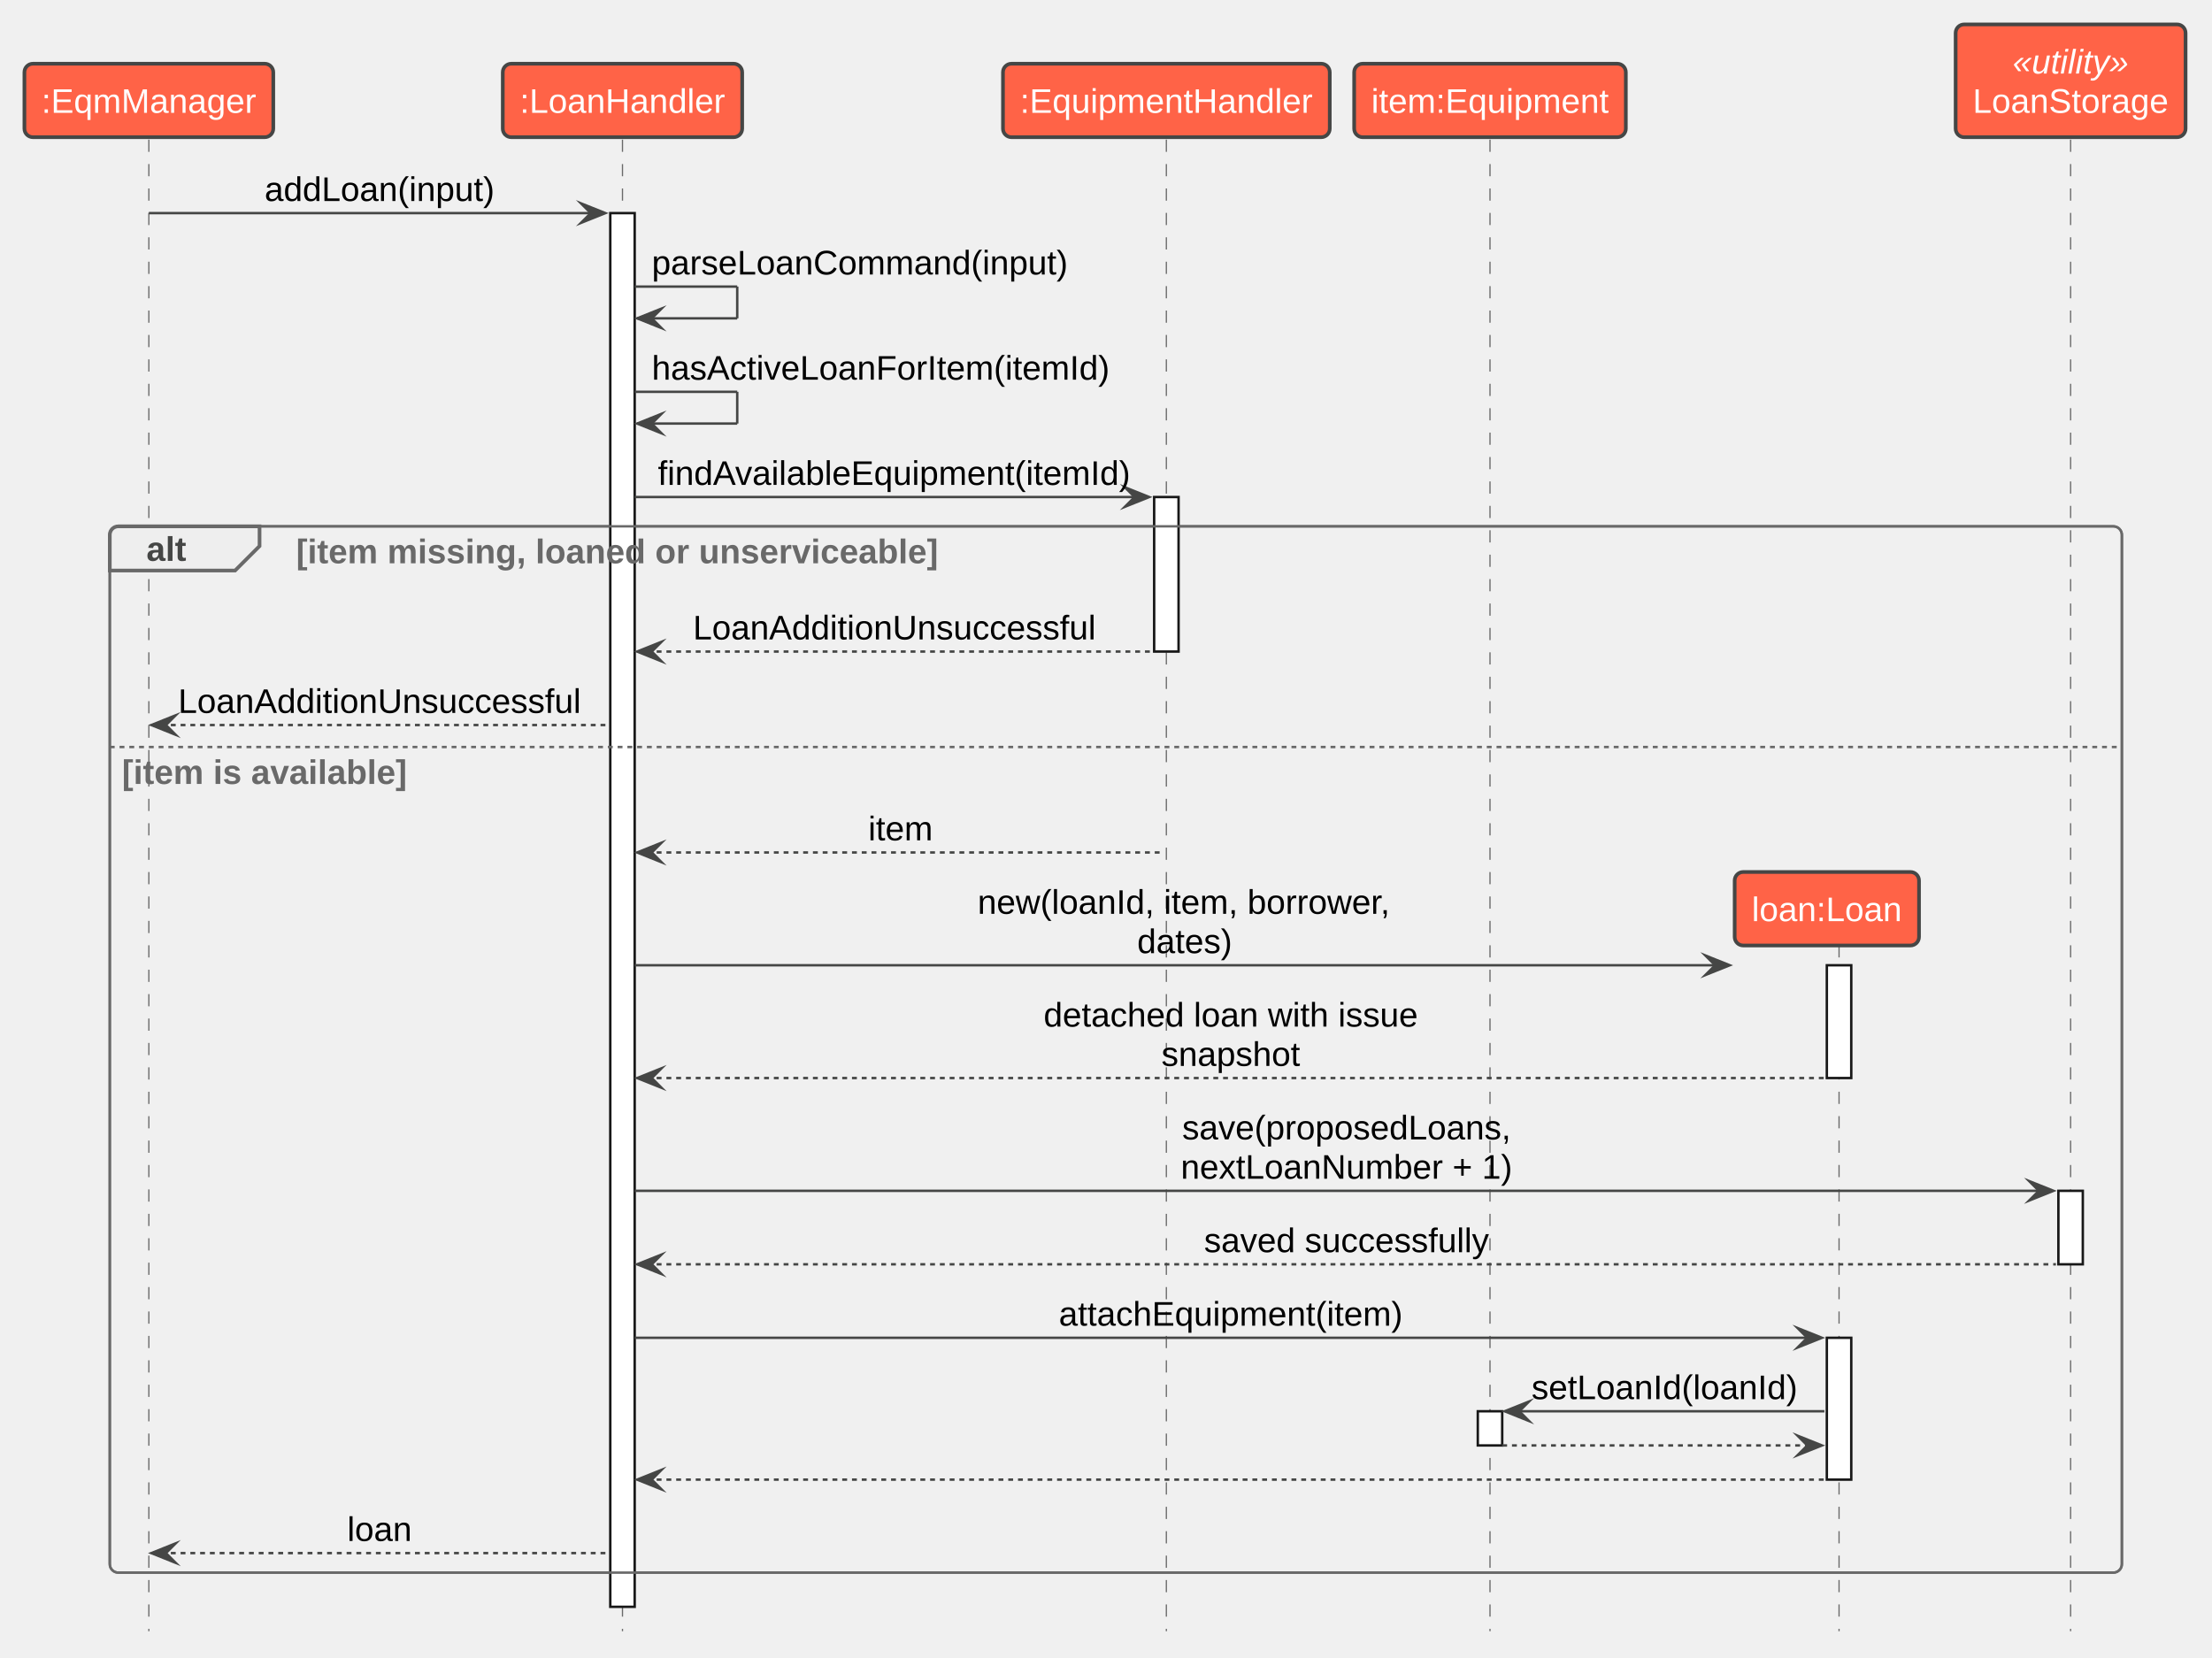
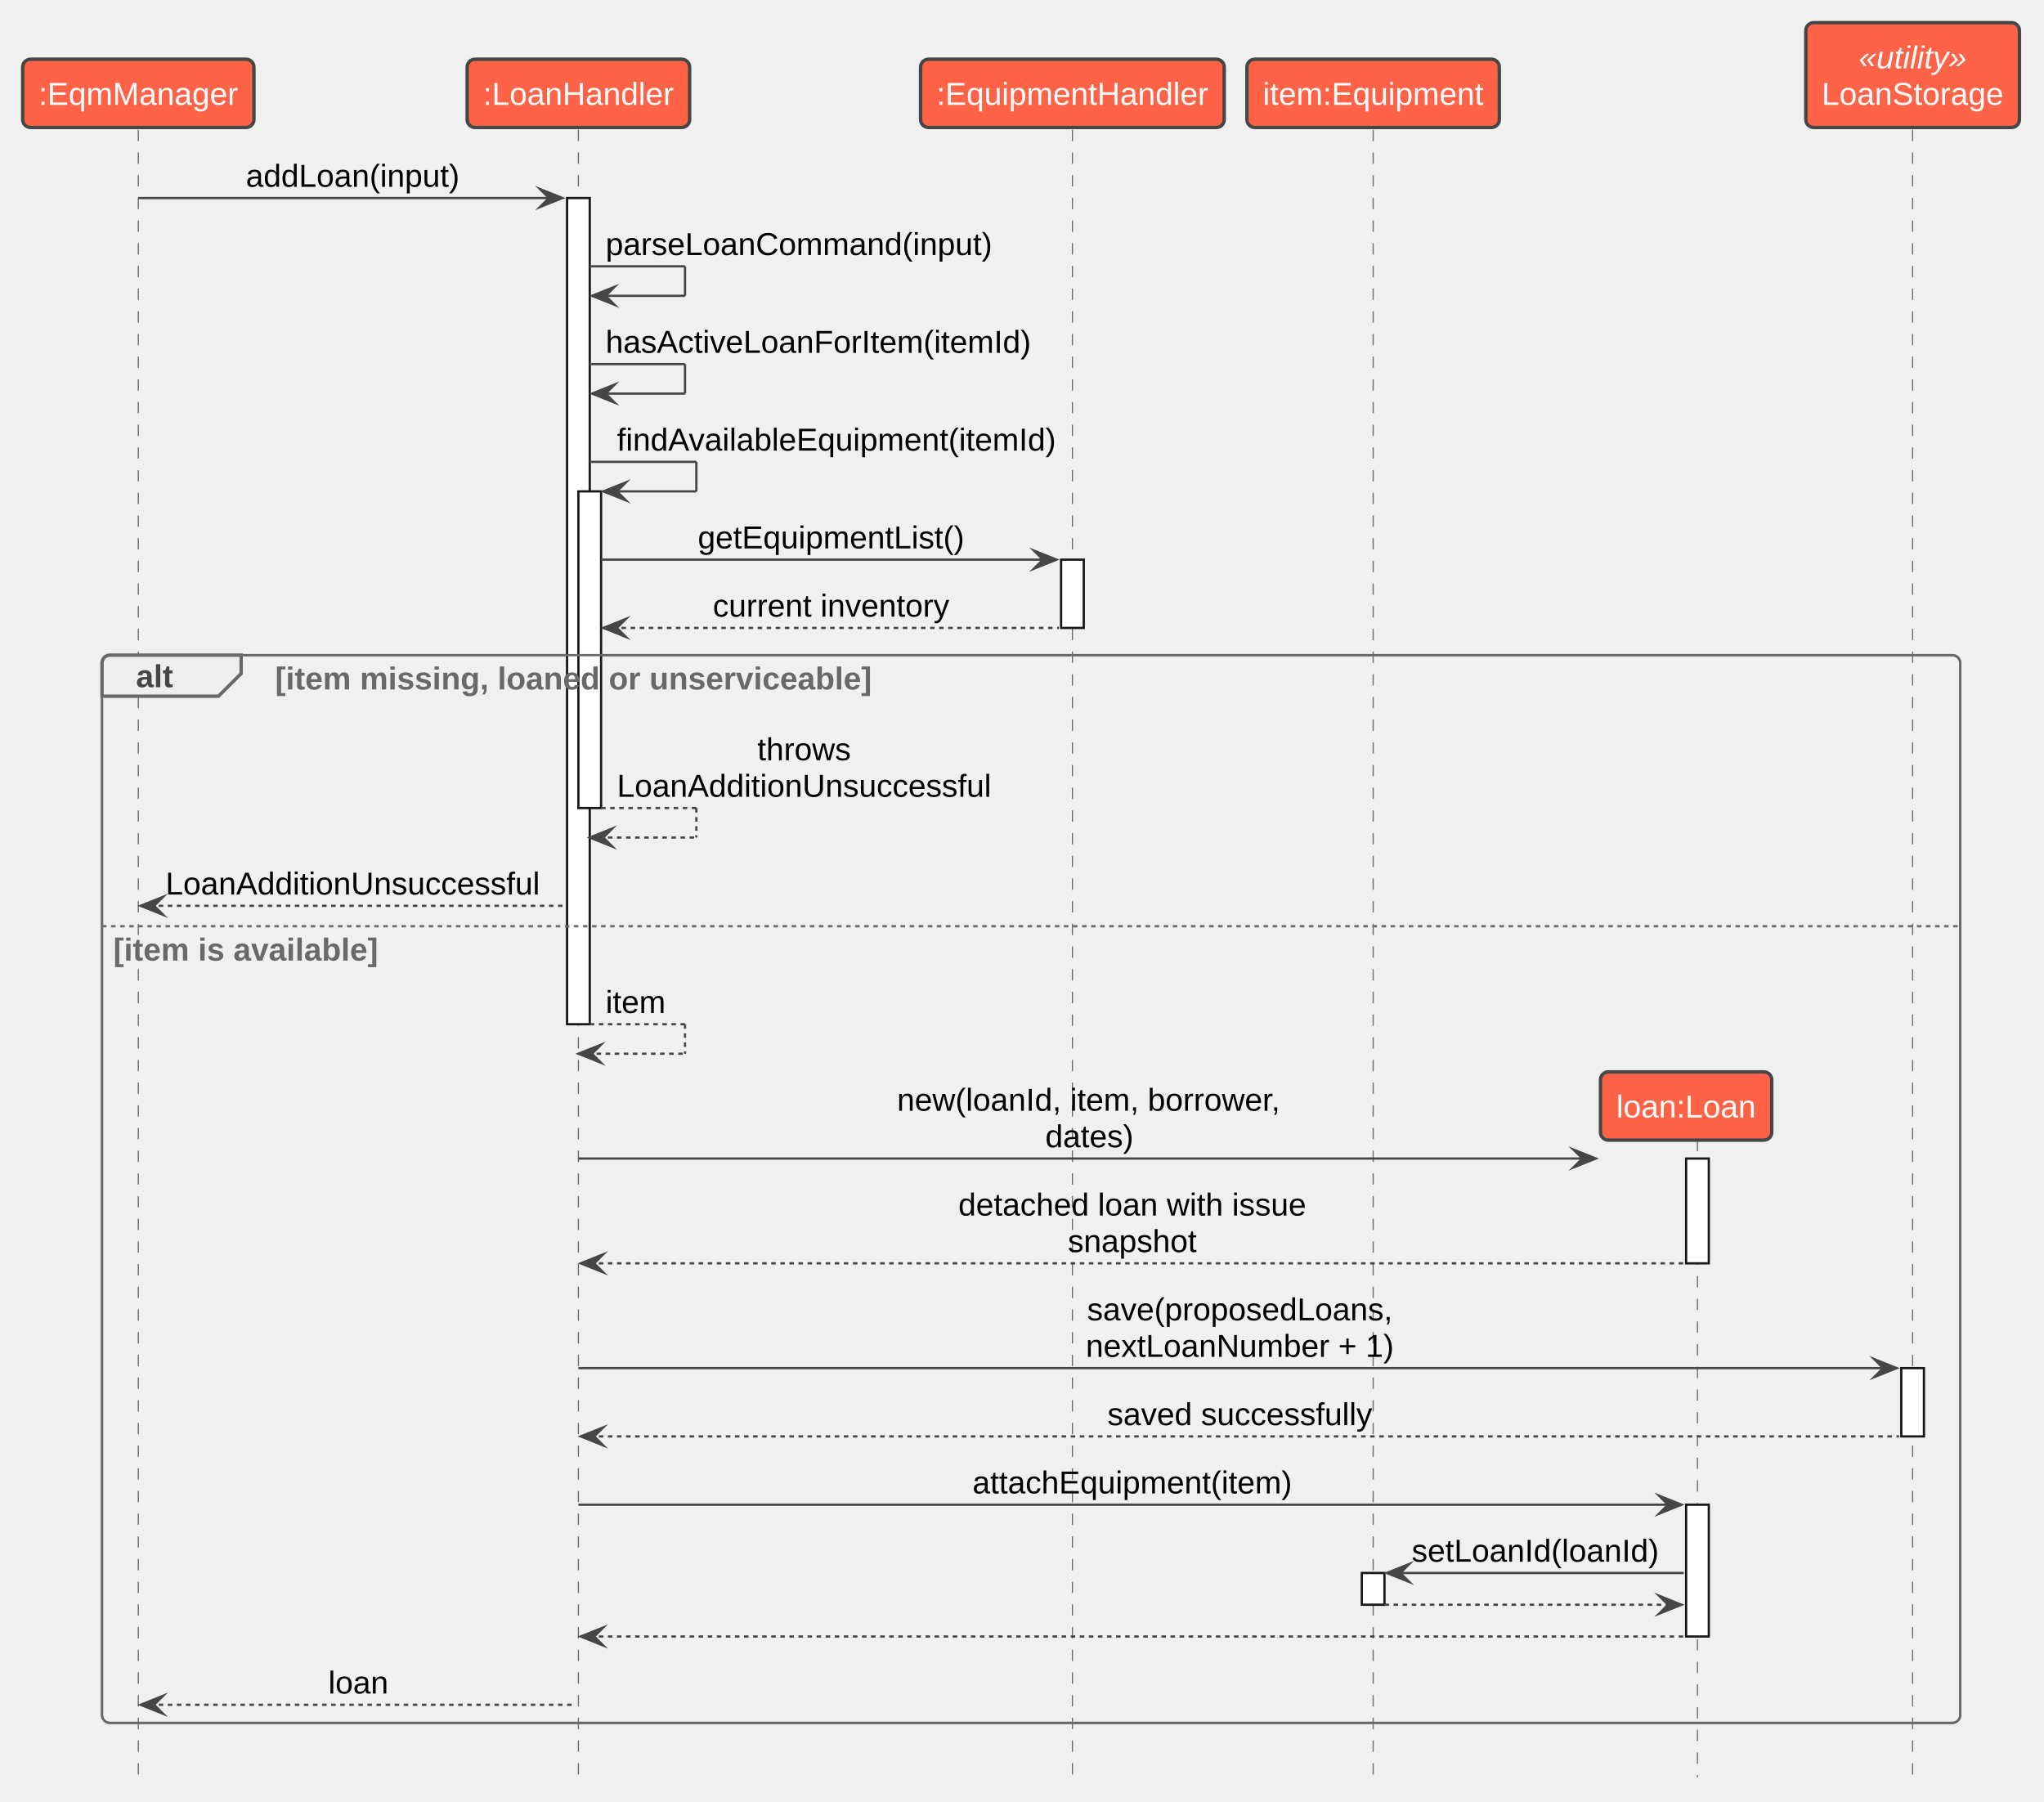
- <svg xmlns="http://www.w3.org/2000/svg" version="1.1" data-diagram-type="SEQUENCE" style="width:906px;height:679px;background:#FFFFFF;" width="906px" height="679px" viewBox="0 0 906 679" zoomAndPan="magnify" preserveAspectRatio="none" contentStyleType="text/css">
+ <svg xmlns="http://www.w3.org/2000/svg" version="1.1" data-diagram-type="SEQUENCE" style="width:901px;height:794px;background:#FFFFFF;" width="901px" height="794px" viewBox="0 0 901 794" zoomAndPan="magnify" preserveAspectRatio="none" contentStyleType="text/css">
  <defs />
  <g font-family="sans-serif" lengthAdjust="spacing">
-     <rect x="44.965" y="215.592" width="824.121" height="428.578" fill="none" style="stroke:#696969;stroke-width:1;" rx="3.5" ry="3.5" />
+     <rect x="44.965" y="288.789" width="819.121" height="470.677" fill="none" style="stroke:#696969;stroke-width:1;" rx="3.5" ry="3.5" />
    <g class="participant-lifeline" data-qualified-name="Manager" data-entity-uid="part1" id="part1-lifeline" data-source-line="6">
      <g>
-         <rect x="57.465" y="57.197" width="8" height="610.973" fill="#000" fill-opacity="0" />
-         <line x1="60.965" y1="57.197" x2="60.965" y2="668.17" style="stroke:#696969;stroke-width:0.5;stroke-dasharray:5,5;" />
+         <rect x="57.465" y="57.197" width="8" height="726.269" fill="#000" fill-opacity="0" />
+         <line x1="60.965" y1="57.197" x2="60.965" y2="783.466" style="stroke:#696969;stroke-width:0.5;stroke-dasharray:5,5;" />
      </g>
    </g>
    <g class="participant-lifeline" data-qualified-name="Handler" data-entity-uid="part2" id="part2-lifeline" data-source-line="7">
      <g>
-         <rect x="251.458" y="57.197" width="8" height="610.973" fill="#000" fill-opacity="0" />
-         <line x1="254.958" y1="57.197" x2="254.958" y2="668.17" style="stroke:#696969;stroke-width:0.5;stroke-dasharray:5,5;" />
-       </g>
-     </g>
-     <g>
-       <rect x="249.958" y="87.296" width="10" height="570.874" fill="#FFF" style="stroke:#181818;stroke-width:1;" />
+         <rect x="251.458" y="57.197" width="8" height="726.269" fill="#000" fill-opacity="0" />
+         <line x1="254.958" y1="57.197" x2="254.958" y2="783.466" style="stroke:#696969;stroke-width:0.5;stroke-dasharray:5,5;" />
+       </g>
+     </g>
+     <g>
+       <rect x="249.958" y="87.296" width="10" height="364.184" fill="#FFF" style="stroke:#181818;stroke-width:1;" />
+     </g>
+     <g>
+       <rect x="254.958" y="216.592" width="10" height="139.592" fill="#FFF" style="stroke:#181818;stroke-width:1;" />
    </g>
    <g class="participant-lifeline" data-qualified-name="Inventory" data-entity-uid="part3" id="part3-lifeline" data-source-line="8">
      <g>
-         <rect x="474.222" y="57.197" width="8" height="610.973" fill="#000" fill-opacity="0" />
-         <line x1="477.722" y1="57.197" x2="477.722" y2="668.17" style="stroke:#696969;stroke-width:0.5;stroke-dasharray:5,5;" />
-       </g>
-     </g>
-     <g>
-       <rect x="472.722" y="203.592" width="10" height="63.296" fill="#FFF" style="stroke:#181818;stroke-width:1;" />
+         <rect x="469.222" y="57.197" width="8" height="726.269" fill="#000" fill-opacity="0" />
+         <line x1="472.722" y1="57.197" x2="472.722" y2="783.466" style="stroke:#696969;stroke-width:0.5;stroke-dasharray:5,5;" />
+       </g>
+     </g>
+     <g>
+       <rect x="467.722" y="246.69" width="10" height="30.099" fill="#FFF" style="stroke:#181818;stroke-width:1;" />
    </g>
    <g class="participant-lifeline" data-qualified-name="Item" data-entity-uid="part4" id="part4-lifeline" data-source-line="9">
      <g>
-         <rect x="606.78" y="57.197" width="8" height="610.973" fill="#000" fill-opacity="0" />
-         <line x1="610.28" y1="57.197" x2="610.28" y2="668.17" style="stroke:#696969;stroke-width:0.5;stroke-dasharray:5,5;" />
-       </g>
-     </g>
-     <g>
-       <rect x="605.28" y="578.071" width="10" height="14" fill="#FFF" style="stroke:#181818;stroke-width:1;" />
+         <rect x="601.78" y="57.197" width="8" height="726.269" fill="#000" fill-opacity="0" />
+         <line x1="605.28" y1="57.197" x2="605.28" y2="783.466" style="stroke:#696969;stroke-width:0.5;stroke-dasharray:5,5;" />
+       </g>
+     </g>
+     <g>
+       <rect x="600.28" y="693.367" width="10" height="14" fill="#FFF" style="stroke:#181818;stroke-width:1;" />
    </g>
    <g class="participant-lifeline" data-qualified-name="Loan" data-entity-uid="part5" id="part5-lifeline" data-source-line="10">
      <g>
-         <rect x="749.745" y="357.184" width="8" height="310.986" fill="#000" fill-opacity="0" />
-         <line x1="753.245" y1="357.184" x2="753.245" y2="668.17" style="stroke:#696969;stroke-width:0.5;stroke-dasharray:5,5;" />
-       </g>
-     </g>
-     <g>
-       <rect x="748.245" y="395.381" width="10" height="46.197" fill="#FFF" style="stroke:#181818;stroke-width:1;" />
-     </g>
-     <g>
-       <rect x="748.245" y="547.973" width="10" height="58.099" fill="#FFF" style="stroke:#181818;stroke-width:1;" />
+         <rect x="744.745" y="472.479" width="8" height="310.986" fill="#000" fill-opacity="0" />
+         <line x1="748.245" y1="472.479" x2="748.245" y2="783.466" style="stroke:#696969;stroke-width:0.5;stroke-dasharray:5,5;" />
+       </g>
+     </g>
+     <g>
+       <rect x="743.245" y="510.677" width="10" height="46.197" fill="#FFF" style="stroke:#181818;stroke-width:1;" />
+     </g>
+     <g>
+       <rect x="743.245" y="663.269" width="10" height="58.099" fill="#FFF" style="stroke:#181818;stroke-width:1;" />
    </g>
    <g class="participant-lifeline" data-qualified-name="Storage" data-entity-uid="part6" id="part6-lifeline" data-source-line="11">
      <g>
-         <rect x="844.586" y="57.197" width="8" height="610.973" fill="#000" fill-opacity="0" />
-         <line x1="848.086" y1="57.197" x2="848.086" y2="668.17" style="stroke:#696969;stroke-width:0.5;stroke-dasharray:5,5;" />
-       </g>
-     </g>
-     <g>
-       <rect x="843.086" y="487.775" width="10" height="30.099" fill="#FFF" style="stroke:#181818;stroke-width:1;" />
+         <rect x="839.586" y="57.197" width="8" height="726.269" fill="#000" fill-opacity="0" />
+         <line x1="843.086" y1="57.197" x2="843.086" y2="783.466" style="stroke:#696969;stroke-width:0.5;stroke-dasharray:5,5;" />
+       </g>
+     </g>
+     <g>
+       <rect x="838.086" y="603.071" width="10" height="30.099" fill="#FFF" style="stroke:#181818;stroke-width:1;" />
    </g>
    <g class="participant participant-head" data-qualified-name="Manager" data-entity-uid="part1" id="part1-head" data-source-line="6">
      <rect x="10" y="26.099" width="101.931" height="30.099" fill="#FF6347" style="stroke:#454645;stroke-width:1.5;" rx="3.5" ry="3.5" />
      <text x="17" y="46.23" fill="#FFF" font-size="14" textLength="87.931" font-family="Arial">:EqmManager</text>
    </g>
    <g class="participant participant-head" data-qualified-name="Handler" data-entity-uid="part2" id="part2-head" data-source-line="7">
      <rect x="205.927" y="26.099" width="98.062" height="30.099" fill="#FF6347" style="stroke:#454645;stroke-width:1.5;" rx="3.5" ry="3.5" />
      <text x="212.927" y="46.23" fill="#FFF" font-size="14" textLength="84.062" font-family="Arial">:LoanHandler</text>
    </g>
    <g class="participant participant-head" data-qualified-name="Inventory" data-entity-uid="part3" id="part3-head" data-source-line="8">
-       <rect x="410.798" y="26.099" width="133.848" height="30.099" fill="#FF6347" style="stroke:#454645;stroke-width:1.5;" rx="3.5" ry="3.5" />
-       <text x="417.798" y="46.23" fill="#FFF" font-size="14" textLength="119.848" font-family="Arial">:EquipmentHandler</text>
+       <rect x="405.798" y="26.099" width="133.848" height="30.099" fill="#FF6347" style="stroke:#454645;stroke-width:1.5;" rx="3.5" ry="3.5" />
+       <text x="412.798" y="46.23" fill="#FFF" font-size="14" textLength="119.848" font-family="Arial">:EquipmentHandler</text>
    </g>
    <g class="participant participant-head" data-qualified-name="Item" data-entity-uid="part4" id="part4-head" data-source-line="9">
-       <rect x="554.646" y="26.099" width="111.269" height="30.099" fill="#FF6347" style="stroke:#454645;stroke-width:1.5;" rx="3.5" ry="3.5" />
-       <text x="561.646" y="46.23" fill="#FFF" font-size="14" textLength="97.269" font-family="Arial">item:Equipment</text>
+       <rect x="549.646" y="26.099" width="111.269" height="30.099" fill="#FF6347" style="stroke:#454645;stroke-width:1.5;" rx="3.5" ry="3.5" />
+       <text x="556.646" y="46.23" fill="#FFF" font-size="14" textLength="97.269" font-family="Arial">item:Equipment</text>
    </g>
    <g class="participant participant-head" data-qualified-name="Storage" data-entity-uid="part6" id="part6-head" data-source-line="11">
-       <rect x="800.997" y="10" width="94.179" height="46.197" fill="#FF6347" style="stroke:#454645;stroke-width:1.5;" rx="3.5" ry="3.5" />
-       <text x="824.352" y="30.132" fill="#FFF" font-size="14" textLength="47.469" font-style="italic" font-family="Arial">«utility»</text>
-       <text x="807.997" y="46.23" fill="#FFF" font-size="14" textLength="80.179" font-family="Arial">LoanStorage</text>
+       <rect x="795.997" y="10" width="94.179" height="46.197" fill="#FF6347" style="stroke:#454645;stroke-width:1.5;" rx="3.5" ry="3.5" />
+       <text x="819.352" y="30.132" fill="#FFF" font-size="14" textLength="47.469" font-style="italic" font-family="Arial">«utility»</text>
+       <text x="802.997" y="46.23" fill="#FFF" font-size="14" textLength="80.179" font-family="Arial">LoanStorage</text>
    </g>
    <g class="message" data-entity-1="part1" data-entity-2="part2" id="msg1" data-source-line="13">
      <polygon points="237.958,83.296,247.958,87.296,237.958,91.296,241.958,87.296" fill="#454645" style="stroke:#454645;stroke-width:1;stroke-linejoin:miter;stroke-miterlimit:10;" />
      <line x1="60.965" y1="87.296" x2="243.958" y2="87.296" style="stroke:#454645;stroke-width:1;" />
      <text x="108.369" y="82.329" fill="#000" font-size="14" textLength="94.186" font-family="Arial">addLoan(input)</text>
    </g>
    <g class="message" data-entity-1="part2" data-entity-2="part2" id="msg2" data-source-line="15">
      <line x1="259.958" y1="117.395" x2="301.958" y2="117.395" style="stroke:#454645;stroke-width:1;" />
      <line x1="301.958" y1="117.395" x2="301.958" y2="130.395" style="stroke:#454645;stroke-width:1;" />
      <line x1="260.958" y1="130.395" x2="301.958" y2="130.395" style="stroke:#454645;stroke-width:1;" />
      <polygon points="270.958,126.395,260.958,130.395,270.958,134.395,266.958,130.395" fill="#454645" style="stroke:#454645;stroke-width:1;stroke-linejoin:miter;stroke-miterlimit:10;" />
      <text x="266.958" y="112.428" fill="#000" font-size="14" textLength="170.427" font-family="Arial">parseLoanCommand(input)</text>
    </g>
    <g class="message" data-entity-1="part2" data-entity-2="part2" id="msg3" data-source-line="16">
      <line x1="259.958" y1="160.493" x2="301.958" y2="160.493" style="stroke:#454645;stroke-width:1;" />
      <line x1="301.958" y1="160.493" x2="301.958" y2="173.493" style="stroke:#454645;stroke-width:1;" />
      <line x1="260.958" y1="173.493" x2="301.958" y2="173.493" style="stroke:#454645;stroke-width:1;" />
      <polygon points="270.958,169.493,260.958,173.493,270.958,177.493,266.958,173.493" fill="#454645" style="stroke:#454645;stroke-width:1;stroke-linejoin:miter;stroke-miterlimit:10;" />
      <text x="266.958" y="155.526" fill="#000" font-size="14" textLength="187.517" font-family="Arial">hasActiveLoanForItem(itemId)</text>
    </g>
-     <g class="message" data-entity-1="part2" data-entity-2="part3" id="msg4" data-source-line="17">
-       <polygon points="460.722,199.592,470.722,203.592,460.722,207.592,464.722,203.592" fill="#454645" style="stroke:#454645;stroke-width:1;stroke-linejoin:miter;stroke-miterlimit:10;" />
-       <line x1="259.958" y1="203.592" x2="466.722" y2="203.592" style="stroke:#454645;stroke-width:1;" />
-       <text x="269.458" y="198.625" fill="#000" font-size="14" textLength="193.765" font-family="Arial">findAvailableEquipment(itemId)</text>
-     </g>
-     <path d="M48.465,215.592 L106.303,215.592 L106.303,223.69 L96.303,233.69 L44.965,233.69 L44.965,219.092 A3.5,3.5 0 0 1 48.465,215.592" style="stroke:#696969;stroke-width:1.5;" fill="#EEE" />
-     <rect x="44.965" y="215.592" width="824.121" height="428.578" fill="none" style="stroke:#696969;stroke-width:1;" rx="3.5" ry="3.5" />
-     <text x="59.965" y="229.724" fill="#454645" font-size="14" textLength="16.338" font-weight="700" font-family="Arial">alt</text>
-     <text x="121.303" y="230.724" fill="#696969" font-size="14" textLength="262.965" font-weight="700" font-family="Arial">[item missing, loaned or unserviceable]</text>
-     <g class="message" data-entity-1="part3" data-entity-2="part2" id="msg5" data-source-line="20">
-       <polygon points="270.958,262.888,260.958,266.888,270.958,270.888,266.958,266.888" fill="#454645" style="stroke:#454645;stroke-width:1;stroke-linejoin:miter;stroke-miterlimit:10;" />
-       <line x1="264.958" y1="266.888" x2="471.722" y2="266.888" style="stroke:#454645;stroke-width:1;stroke-dasharray:2,2;" />
-       <text x="283.844" y="261.921" fill="#000" font-size="14" textLength="164.992" font-family="Arial">LoanAdditionUnsuccessful</text>
-     </g>
-     <g class="message" data-entity-1="part2" data-entity-2="part1" id="msg6" data-source-line="22">
-       <polygon points="71.965,292.986,61.965,296.986,71.965,300.986,67.965,296.986" fill="#454645" style="stroke:#454645;stroke-width:1;stroke-linejoin:miter;stroke-miterlimit:10;" />
-       <line x1="65.965" y1="296.986" x2="248.958" y2="296.986" style="stroke:#454645;stroke-width:1;stroke-dasharray:2,2;" />
-       <text x="72.965" y="292.02" fill="#000" font-size="14" textLength="164.992" font-family="Arial">LoanAdditionUnsuccessful</text>
-     </g>
-     <line x1="44.965" y1="305.986" x2="869.086" y2="305.986" style="stroke:#696969;stroke-width:1;stroke-dasharray:2,2;" />
-     <text x="49.965" y="321.118" fill="#696969" font-size="14" textLength="116.717" font-weight="700" font-family="Arial">[item is available]</text>
-     <g class="message" data-entity-1="part3" data-entity-2="part2" id="msg7" data-source-line="24">
-       <polygon points="270.958,345.184,260.958,349.184,270.958,353.184,266.958,349.184" fill="#454645" style="stroke:#454645;stroke-width:1;stroke-linejoin:miter;stroke-miterlimit:10;" />
-       <line x1="264.958" y1="349.184" x2="476.722" y2="349.184" style="stroke:#454645;stroke-width:1;stroke-dasharray:2,2;" />
-       <text x="355.616" y="344.217" fill="#000" font-size="14" textLength="26.448" font-family="Arial">item</text>
+     <g class="message" data-entity-1="part2" data-entity-2="part2" id="msg4" data-source-line="17">
+       <line x1="259.958" y1="203.592" x2="306.958" y2="203.592" style="stroke:#454645;stroke-width:1;" />
+       <line x1="306.958" y1="203.592" x2="306.958" y2="216.592" style="stroke:#454645;stroke-width:1;" />
+       <line x1="265.958" y1="216.592" x2="306.958" y2="216.592" style="stroke:#454645;stroke-width:1;" />
+       <polygon points="275.958,212.592,265.958,216.592,275.958,220.592,271.958,216.592" fill="#454645" style="stroke:#454645;stroke-width:1;stroke-linejoin:miter;stroke-miterlimit:10;" />
+       <text x="271.958" y="198.625" fill="#000" font-size="14" textLength="193.765" font-family="Arial">findAvailableEquipment(itemId)</text>
+     </g>
+     <g class="message" data-entity-1="part2" data-entity-2="part3" id="msg5" data-source-line="19">
+       <polygon points="455.722,242.69,465.722,246.69,455.722,250.69,459.722,246.69" fill="#454645" style="stroke:#454645;stroke-width:1;stroke-linejoin:miter;stroke-miterlimit:10;" />
+       <line x1="264.958" y1="246.69" x2="461.722" y2="246.69" style="stroke:#454645;stroke-width:1;" />
+       <text x="307.588" y="241.724" fill="#000" font-size="14" textLength="117.503" font-family="Arial">getEquipmentList()</text>
+     </g>
+     <g class="message" data-entity-1="part3" data-entity-2="part2" id="msg6" data-source-line="21">
+       <polygon points="275.958,272.789,265.958,276.789,275.958,280.789,271.958,276.789" fill="#454645" style="stroke:#454645;stroke-width:1;stroke-linejoin:miter;stroke-miterlimit:10;" />
+       <line x1="269.958" y1="276.789" x2="466.722" y2="276.789" style="stroke:#454645;stroke-width:1;stroke-dasharray:2,2;" />
+       <text x="314.206" y="271.822" fill="#000" font-size="14" textLength="43.572" font-family="Arial">current</text>
+       <text x="357.778" y="271.822" fill="#000" font-size="14" font-family="Arial"> </text>
+       <text x="361.667" y="271.822" fill="#000" font-size="14" textLength="56.807" font-family="Arial">inventory</text>
+     </g>
+     <path d="M48.465,288.789 L106.303,288.789 L106.303,296.888 L96.303,306.888 L44.965,306.888 L44.965,292.289 A3.5,3.5 0 0 1 48.465,288.789" style="stroke:#696969;stroke-width:1.5;" fill="#EEE" />
+     <rect x="44.965" y="288.789" width="819.121" height="470.677" fill="none" style="stroke:#696969;stroke-width:1;" rx="3.5" ry="3.5" />
+     <text x="59.965" y="302.921" fill="#454645" font-size="14" textLength="16.338" font-weight="700" font-family="Arial">alt</text>
+     <text x="121.303" y="303.921" fill="#696969" font-size="14" textLength="262.965" font-weight="700" font-family="Arial">[item missing, loaned or unserviceable]</text>
+     <g class="message" data-entity-1="part2" data-entity-2="part2" id="msg7" data-source-line="24">
+       <line x1="264.958" y1="356.184" x2="306.958" y2="356.184" style="stroke:#454645;stroke-width:1;stroke-dasharray:2,2;" />
+       <line x1="306.958" y1="356.184" x2="306.958" y2="369.184" style="stroke:#454645;stroke-width:1;stroke-dasharray:2,2;" />
+       <line x1="259.958" y1="369.184" x2="306.958" y2="369.184" style="stroke:#454645;stroke-width:1;stroke-dasharray:2,2;" />
+       <polygon points="269.958,365.184,259.958,369.184,269.958,373.184,265.958,369.184" fill="#454645" style="stroke:#454645;stroke-width:1;stroke-linejoin:miter;stroke-miterlimit:10;" />
+       <text x="333.836" y="335.118" fill="#000" font-size="14" textLength="41.234" font-family="Arial">throws</text>
+       <text x="271.958" y="351.217" fill="#000" font-size="14" textLength="164.992" font-family="Arial">LoanAdditionUnsuccessful</text>
+     </g>
+     <g class="message" data-entity-1="part2" data-entity-2="part1" id="msg8" data-source-line="26">
+       <polygon points="71.965,395.282,61.965,399.282,71.965,403.282,67.965,399.282" fill="#454645" style="stroke:#454645;stroke-width:1;stroke-linejoin:miter;stroke-miterlimit:10;" />
+       <line x1="65.965" y1="399.282" x2="248.958" y2="399.282" style="stroke:#454645;stroke-width:1;stroke-dasharray:2,2;" />
+       <text x="72.965" y="394.315" fill="#000" font-size="14" textLength="164.992" font-family="Arial">LoanAdditionUnsuccessful</text>
+     </g>
+     <line x1="44.965" y1="408.282" x2="864.086" y2="408.282" style="stroke:#696969;stroke-width:1;stroke-dasharray:2,2;" />
+     <text x="49.965" y="423.414" fill="#696969" font-size="14" textLength="116.717" font-weight="700" font-family="Arial">[item is available]</text>
+     <g class="message" data-entity-1="part2" data-entity-2="part2" id="msg9" data-source-line="28">
+       <line x1="259.958" y1="451.479" x2="301.958" y2="451.479" style="stroke:#454645;stroke-width:1;stroke-dasharray:2,2;" />
+       <line x1="301.958" y1="451.479" x2="301.958" y2="464.479" style="stroke:#454645;stroke-width:1;stroke-dasharray:2,2;" />
+       <line x1="254.958" y1="464.479" x2="301.958" y2="464.479" style="stroke:#454645;stroke-width:1;stroke-dasharray:2,2;" />
+       <polygon points="264.958,460.479,254.958,464.479,264.958,468.479,260.958,464.479" fill="#454645" style="stroke:#454645;stroke-width:1;stroke-linejoin:miter;stroke-miterlimit:10;" />
+       <text x="266.958" y="446.513" fill="#000" font-size="14" textLength="26.448" font-family="Arial">item</text>
    </g>
    <g class="participant participant-head" data-qualified-name="Loan" data-entity-uid="part5" id="part5-head" data-source-line="10">
-       <rect x="710.494" y="357.184" width="75.503" height="30.099" fill="#FF6347" style="stroke:#454645;stroke-width:1.5;" rx="3.5" ry="3.5" />
-       <text x="717.494" y="377.315" fill="#FFF" font-size="14" textLength="61.503" font-family="Arial">loan:Loan</text>
-     </g>
-     <g class="message" data-entity-1="part2" data-entity-2="part5" id="msg8" data-source-line="27">
-       <polygon points="698.494,391.381,708.494,395.381,698.494,399.381,702.494,395.381" fill="#454645" style="stroke:#454645;stroke-width:1;stroke-linejoin:miter;stroke-miterlimit:10;" />
-       <line x1="259.958" y1="395.381" x2="704.494" y2="395.381" style="stroke:#454645;stroke-width:1;" />
-       <text x="400.412" y="374.315" fill="#000" font-size="14" textLength="72.379" font-family="Arial">new(loanId,</text>
-       <text x="472.791" y="374.315" fill="#000" font-size="14" font-family="Arial"> </text>
-       <text x="476.681" y="374.315" fill="#000" font-size="14" textLength="30.338" font-family="Arial">item,</text>
-       <text x="507.019" y="374.315" fill="#000" font-size="14" font-family="Arial"> </text>
-       <text x="510.908" y="374.315" fill="#000" font-size="14" textLength="59.131" font-family="Arial">borrower,</text>
-       <text x="465.771" y="390.414" fill="#000" font-size="14" textLength="38.91" font-family="Arial">dates)</text>
-     </g>
-     <g class="message" data-entity-1="part5" data-entity-2="part2" id="msg9" data-source-line="29">
-       <polygon points="270.958,437.578,260.958,441.578,270.958,445.578,266.958,441.578" fill="#454645" style="stroke:#454645;stroke-width:1;stroke-linejoin:miter;stroke-miterlimit:10;" />
-       <line x1="264.958" y1="441.578" x2="747.245" y2="441.578" style="stroke:#454645;stroke-width:1;stroke-dasharray:2,2;" />
-       <text x="427.44" y="420.513" fill="#000" font-size="14" textLength="57.606" font-family="Arial">detached</text>
-       <text x="485.046" y="420.513" fill="#000" font-size="14" font-family="Arial"> </text>
-       <text x="488.936" y="420.513" fill="#000" font-size="14" textLength="26.469" font-family="Arial">loan</text>
-       <text x="515.405" y="420.513" fill="#000" font-size="14" font-family="Arial"> </text>
-       <text x="519.294" y="420.513" fill="#000" font-size="14" textLength="24.896" font-family="Arial">with</text>
-       <text x="544.191" y="420.513" fill="#000" font-size="14" font-family="Arial"> </text>
-       <text x="548.08" y="420.513" fill="#000" font-size="14" textLength="32.683" font-family="Arial">issue</text>
-       <text x="475.691" y="436.611" fill="#000" font-size="14" textLength="56.82" font-family="Arial">snapshot</text>
-     </g>
-     <g class="message" data-entity-1="part2" data-entity-2="part6" id="msg10" data-source-line="31">
-       <polygon points="831.086,483.775,841.086,487.775,831.086,491.775,835.086,487.775" fill="#454645" style="stroke:#454645;stroke-width:1;stroke-linejoin:miter;stroke-miterlimit:10;" />
-       <line x1="259.958" y1="487.775" x2="837.086" y2="487.775" style="stroke:#454645;stroke-width:1;" />
-       <text x="484.198" y="466.71" fill="#000" font-size="14" textLength="134.647" font-family="Arial">save(proposedLoans,</text>
-       <text x="483.62" y="482.809" fill="#000" font-size="14" textLength="107.399" font-family="Arial">nextLoanNumber</text>
-       <text x="591.02" y="482.809" fill="#000" font-size="14" font-family="Arial"> </text>
-       <text x="594.909" y="482.809" fill="#000" font-size="14" font-family="Arial">+</text>
-       <text x="603.085" y="482.809" fill="#000" font-size="14" font-family="Arial"> </text>
-       <text x="606.975" y="482.809" fill="#000" font-size="14" textLength="12.448" font-family="Arial">1)</text>
-     </g>
-     <g class="message" data-entity-1="part6" data-entity-2="part2" id="msg11" data-source-line="33">
-       <polygon points="270.958,513.874,260.958,517.874,270.958,521.874,266.958,517.874" fill="#454645" style="stroke:#454645;stroke-width:1;stroke-linejoin:miter;stroke-miterlimit:10;" />
-       <line x1="264.958" y1="517.874" x2="842.086" y2="517.874" style="stroke:#454645;stroke-width:1;stroke-dasharray:2,2;" />
-       <text x="493.163" y="512.907" fill="#000" font-size="14" textLength="37.358" font-family="Arial">saved</text>
-       <text x="530.522" y="512.907" fill="#000" font-size="14" font-family="Arial"> </text>
-       <text x="534.411" y="512.907" fill="#000" font-size="14" textLength="75.469" font-family="Arial">successfully</text>
-     </g>
-     <g class="message" data-entity-1="part2" data-entity-2="part5" id="msg12" data-source-line="35">
-       <polygon points="736.245,543.973,746.245,547.973,736.245,551.973,740.245,547.973" fill="#454645" style="stroke:#454645;stroke-width:1;stroke-linejoin:miter;stroke-miterlimit:10;" />
-       <line x1="259.958" y1="547.973" x2="742.245" y2="547.973" style="stroke:#454645;stroke-width:1;" />
-       <text x="433.681" y="543.006" fill="#000" font-size="14" textLength="140.841" font-family="Arial">attachEquipment(item)</text>
-     </g>
-     <g class="message" data-entity-1="part5" data-entity-2="part4" id="msg13" data-source-line="37">
-       <polygon points="626.28,574.071,616.28,578.071,626.28,582.071,622.28,578.071" fill="#454645" style="stroke:#454645;stroke-width:1;stroke-linejoin:miter;stroke-miterlimit:10;" />
-       <line x1="620.28" y1="578.071" x2="747.245" y2="578.071" style="stroke:#454645;stroke-width:1;" />
-       <text x="627.28" y="573.104" fill="#000" font-size="14" textLength="108.965" font-family="Arial">setLoanId(loanId)</text>
-     </g>
-     <g class="message" data-entity-1="part4" data-entity-2="part5" id="msg14" data-source-line="39">
-       <polygon points="736.245,588.071,746.245,592.071,736.245,596.071,740.245,592.071" fill="#454645" style="stroke:#454645;stroke-width:1;stroke-linejoin:miter;stroke-miterlimit:10;" />
-       <line x1="615.28" y1="592.071" x2="742.245" y2="592.071" style="stroke:#454645;stroke-width:1;stroke-dasharray:2,2;" />
-     </g>
-     <g class="message" data-entity-1="part5" data-entity-2="part2" id="msg15" data-source-line="41">
-       <polygon points="270.958,602.071,260.958,606.071,270.958,610.071,266.958,606.071" fill="#454645" style="stroke:#454645;stroke-width:1;stroke-linejoin:miter;stroke-miterlimit:10;" />
-       <line x1="264.958" y1="606.071" x2="747.245" y2="606.071" style="stroke:#454645;stroke-width:1;stroke-dasharray:2,2;" />
-     </g>
-     <g class="message" data-entity-1="part2" data-entity-2="part1" id="msg16" data-source-line="43">
-       <polygon points="71.965,632.17,61.965,636.17,71.965,640.17,67.965,636.17" fill="#454645" style="stroke:#454645;stroke-width:1;stroke-linejoin:miter;stroke-miterlimit:10;" />
-       <line x1="65.965" y1="636.17" x2="248.958" y2="636.17" style="stroke:#454645;stroke-width:1;stroke-dasharray:2,2;" />
-       <text x="142.227" y="631.203" fill="#000" font-size="14" textLength="26.469" font-family="Arial">loan</text>
+       <rect x="705.494" y="472.479" width="75.503" height="30.099" fill="#FF6347" style="stroke:#454645;stroke-width:1.5;" rx="3.5" ry="3.5" />
+       <text x="712.494" y="492.611" fill="#FFF" font-size="14" textLength="61.503" font-family="Arial">loan:Loan</text>
+     </g>
+     <g class="message" data-entity-1="part2" data-entity-2="part5" id="msg10" data-source-line="31">
+       <polygon points="693.494,506.677,703.494,510.677,693.494,514.677,697.494,510.677" fill="#454645" style="stroke:#454645;stroke-width:1;stroke-linejoin:miter;stroke-miterlimit:10;" />
+       <line x1="254.958" y1="510.677" x2="699.494" y2="510.677" style="stroke:#454645;stroke-width:1;" />
+       <text x="395.412" y="489.611" fill="#000" font-size="14" textLength="72.379" font-family="Arial">new(loanId,</text>
+       <text x="467.791" y="489.611" fill="#000" font-size="14" font-family="Arial"> </text>
+       <text x="471.681" y="489.611" fill="#000" font-size="14" textLength="30.338" font-family="Arial">item,</text>
+       <text x="502.019" y="489.611" fill="#000" font-size="14" font-family="Arial"> </text>
+       <text x="505.908" y="489.611" fill="#000" font-size="14" textLength="59.131" font-family="Arial">borrower,</text>
+       <text x="460.771" y="505.71" fill="#000" font-size="14" textLength="38.91" font-family="Arial">dates)</text>
+     </g>
+     <g class="message" data-entity-1="part5" data-entity-2="part2" id="msg11" data-source-line="33">
+       <polygon points="265.958,552.874,255.958,556.874,265.958,560.874,261.958,556.874" fill="#454645" style="stroke:#454645;stroke-width:1;stroke-linejoin:miter;stroke-miterlimit:10;" />
+       <line x1="259.958" y1="556.874" x2="742.245" y2="556.874" style="stroke:#454645;stroke-width:1;stroke-dasharray:2,2;" />
+       <text x="422.44" y="535.809" fill="#000" font-size="14" textLength="57.606" font-family="Arial">detached</text>
+       <text x="480.046" y="535.809" fill="#000" font-size="14" font-family="Arial"> </text>
+       <text x="483.936" y="535.809" fill="#000" font-size="14" textLength="26.469" font-family="Arial">loan</text>
+       <text x="510.405" y="535.809" fill="#000" font-size="14" font-family="Arial"> </text>
+       <text x="514.294" y="535.809" fill="#000" font-size="14" textLength="24.896" font-family="Arial">with</text>
+       <text x="539.191" y="535.809" fill="#000" font-size="14" font-family="Arial"> </text>
+       <text x="543.08" y="535.809" fill="#000" font-size="14" textLength="32.683" font-family="Arial">issue</text>
+       <text x="470.691" y="551.907" fill="#000" font-size="14" textLength="56.82" font-family="Arial">snapshot</text>
+     </g>
+     <g class="message" data-entity-1="part2" data-entity-2="part6" id="msg12" data-source-line="35">
+       <polygon points="826.086,599.071,836.086,603.071,826.086,607.071,830.086,603.071" fill="#454645" style="stroke:#454645;stroke-width:1;stroke-linejoin:miter;stroke-miterlimit:10;" />
+       <line x1="254.958" y1="603.071" x2="832.086" y2="603.071" style="stroke:#454645;stroke-width:1;" />
+       <text x="479.198" y="582.006" fill="#000" font-size="14" textLength="134.647" font-family="Arial">save(proposedLoans,</text>
+       <text x="478.62" y="598.104" fill="#000" font-size="14" textLength="107.399" font-family="Arial">nextLoanNumber</text>
+       <text x="586.02" y="598.104" fill="#000" font-size="14" font-family="Arial"> </text>
+       <text x="589.909" y="598.104" fill="#000" font-size="14" font-family="Arial">+</text>
+       <text x="598.085" y="598.104" fill="#000" font-size="14" font-family="Arial"> </text>
+       <text x="601.975" y="598.104" fill="#000" font-size="14" textLength="12.448" font-family="Arial">1)</text>
+     </g>
+     <g class="message" data-entity-1="part6" data-entity-2="part2" id="msg13" data-source-line="37">
+       <polygon points="265.958,629.17,255.958,633.17,265.958,637.17,261.958,633.17" fill="#454645" style="stroke:#454645;stroke-width:1;stroke-linejoin:miter;stroke-miterlimit:10;" />
+       <line x1="259.958" y1="633.17" x2="837.086" y2="633.17" style="stroke:#454645;stroke-width:1;stroke-dasharray:2,2;" />
+       <text x="488.163" y="628.203" fill="#000" font-size="14" textLength="37.358" font-family="Arial">saved</text>
+       <text x="525.522" y="628.203" fill="#000" font-size="14" font-family="Arial"> </text>
+       <text x="529.411" y="628.203" fill="#000" font-size="14" textLength="75.469" font-family="Arial">successfully</text>
+     </g>
+     <g class="message" data-entity-1="part2" data-entity-2="part5" id="msg14" data-source-line="39">
+       <polygon points="731.245,659.269,741.245,663.269,731.245,667.269,735.245,663.269" fill="#454645" style="stroke:#454645;stroke-width:1;stroke-linejoin:miter;stroke-miterlimit:10;" />
+       <line x1="254.958" y1="663.269" x2="737.245" y2="663.269" style="stroke:#454645;stroke-width:1;" />
+       <text x="428.681" y="658.302" fill="#000" font-size="14" textLength="140.841" font-family="Arial">attachEquipment(item)</text>
+     </g>
+     <g class="message" data-entity-1="part5" data-entity-2="part4" id="msg15" data-source-line="41">
+       <polygon points="621.28,689.367,611.28,693.367,621.28,697.367,617.28,693.367" fill="#454645" style="stroke:#454645;stroke-width:1;stroke-linejoin:miter;stroke-miterlimit:10;" />
+       <line x1="615.28" y1="693.367" x2="742.245" y2="693.367" style="stroke:#454645;stroke-width:1;" />
+       <text x="622.28" y="688.4" fill="#000" font-size="14" textLength="108.965" font-family="Arial">setLoanId(loanId)</text>
+     </g>
+     <g class="message" data-entity-1="part4" data-entity-2="part5" id="msg16" data-source-line="43">
+       <polygon points="731.245,703.367,741.245,707.367,731.245,711.367,735.245,707.367" fill="#454645" style="stroke:#454645;stroke-width:1;stroke-linejoin:miter;stroke-miterlimit:10;" />
+       <line x1="610.28" y1="707.367" x2="737.245" y2="707.367" style="stroke:#454645;stroke-width:1;stroke-dasharray:2,2;" />
+     </g>
+     <g class="message" data-entity-1="part5" data-entity-2="part2" id="msg17" data-source-line="45">
+       <polygon points="265.958,717.367,255.958,721.367,265.958,725.367,261.958,721.367" fill="#454645" style="stroke:#454645;stroke-width:1;stroke-linejoin:miter;stroke-miterlimit:10;" />
+       <line x1="259.958" y1="721.367" x2="742.245" y2="721.367" style="stroke:#454645;stroke-width:1;stroke-dasharray:2,2;" />
+     </g>
+     <g class="message" data-entity-1="part2" data-entity-2="part1" id="msg18" data-source-line="47">
+       <polygon points="71.965,747.466,61.965,751.466,71.965,755.466,67.965,751.466" fill="#454645" style="stroke:#454645;stroke-width:1;stroke-linejoin:miter;stroke-miterlimit:10;" />
+       <line x1="65.965" y1="751.466" x2="253.958" y2="751.466" style="stroke:#454645;stroke-width:1;stroke-dasharray:2,2;" />
+       <text x="144.727" y="746.499" fill="#000" font-size="14" textLength="26.469" font-family="Arial">loan</text>
    </g>
  </g>
</svg>
